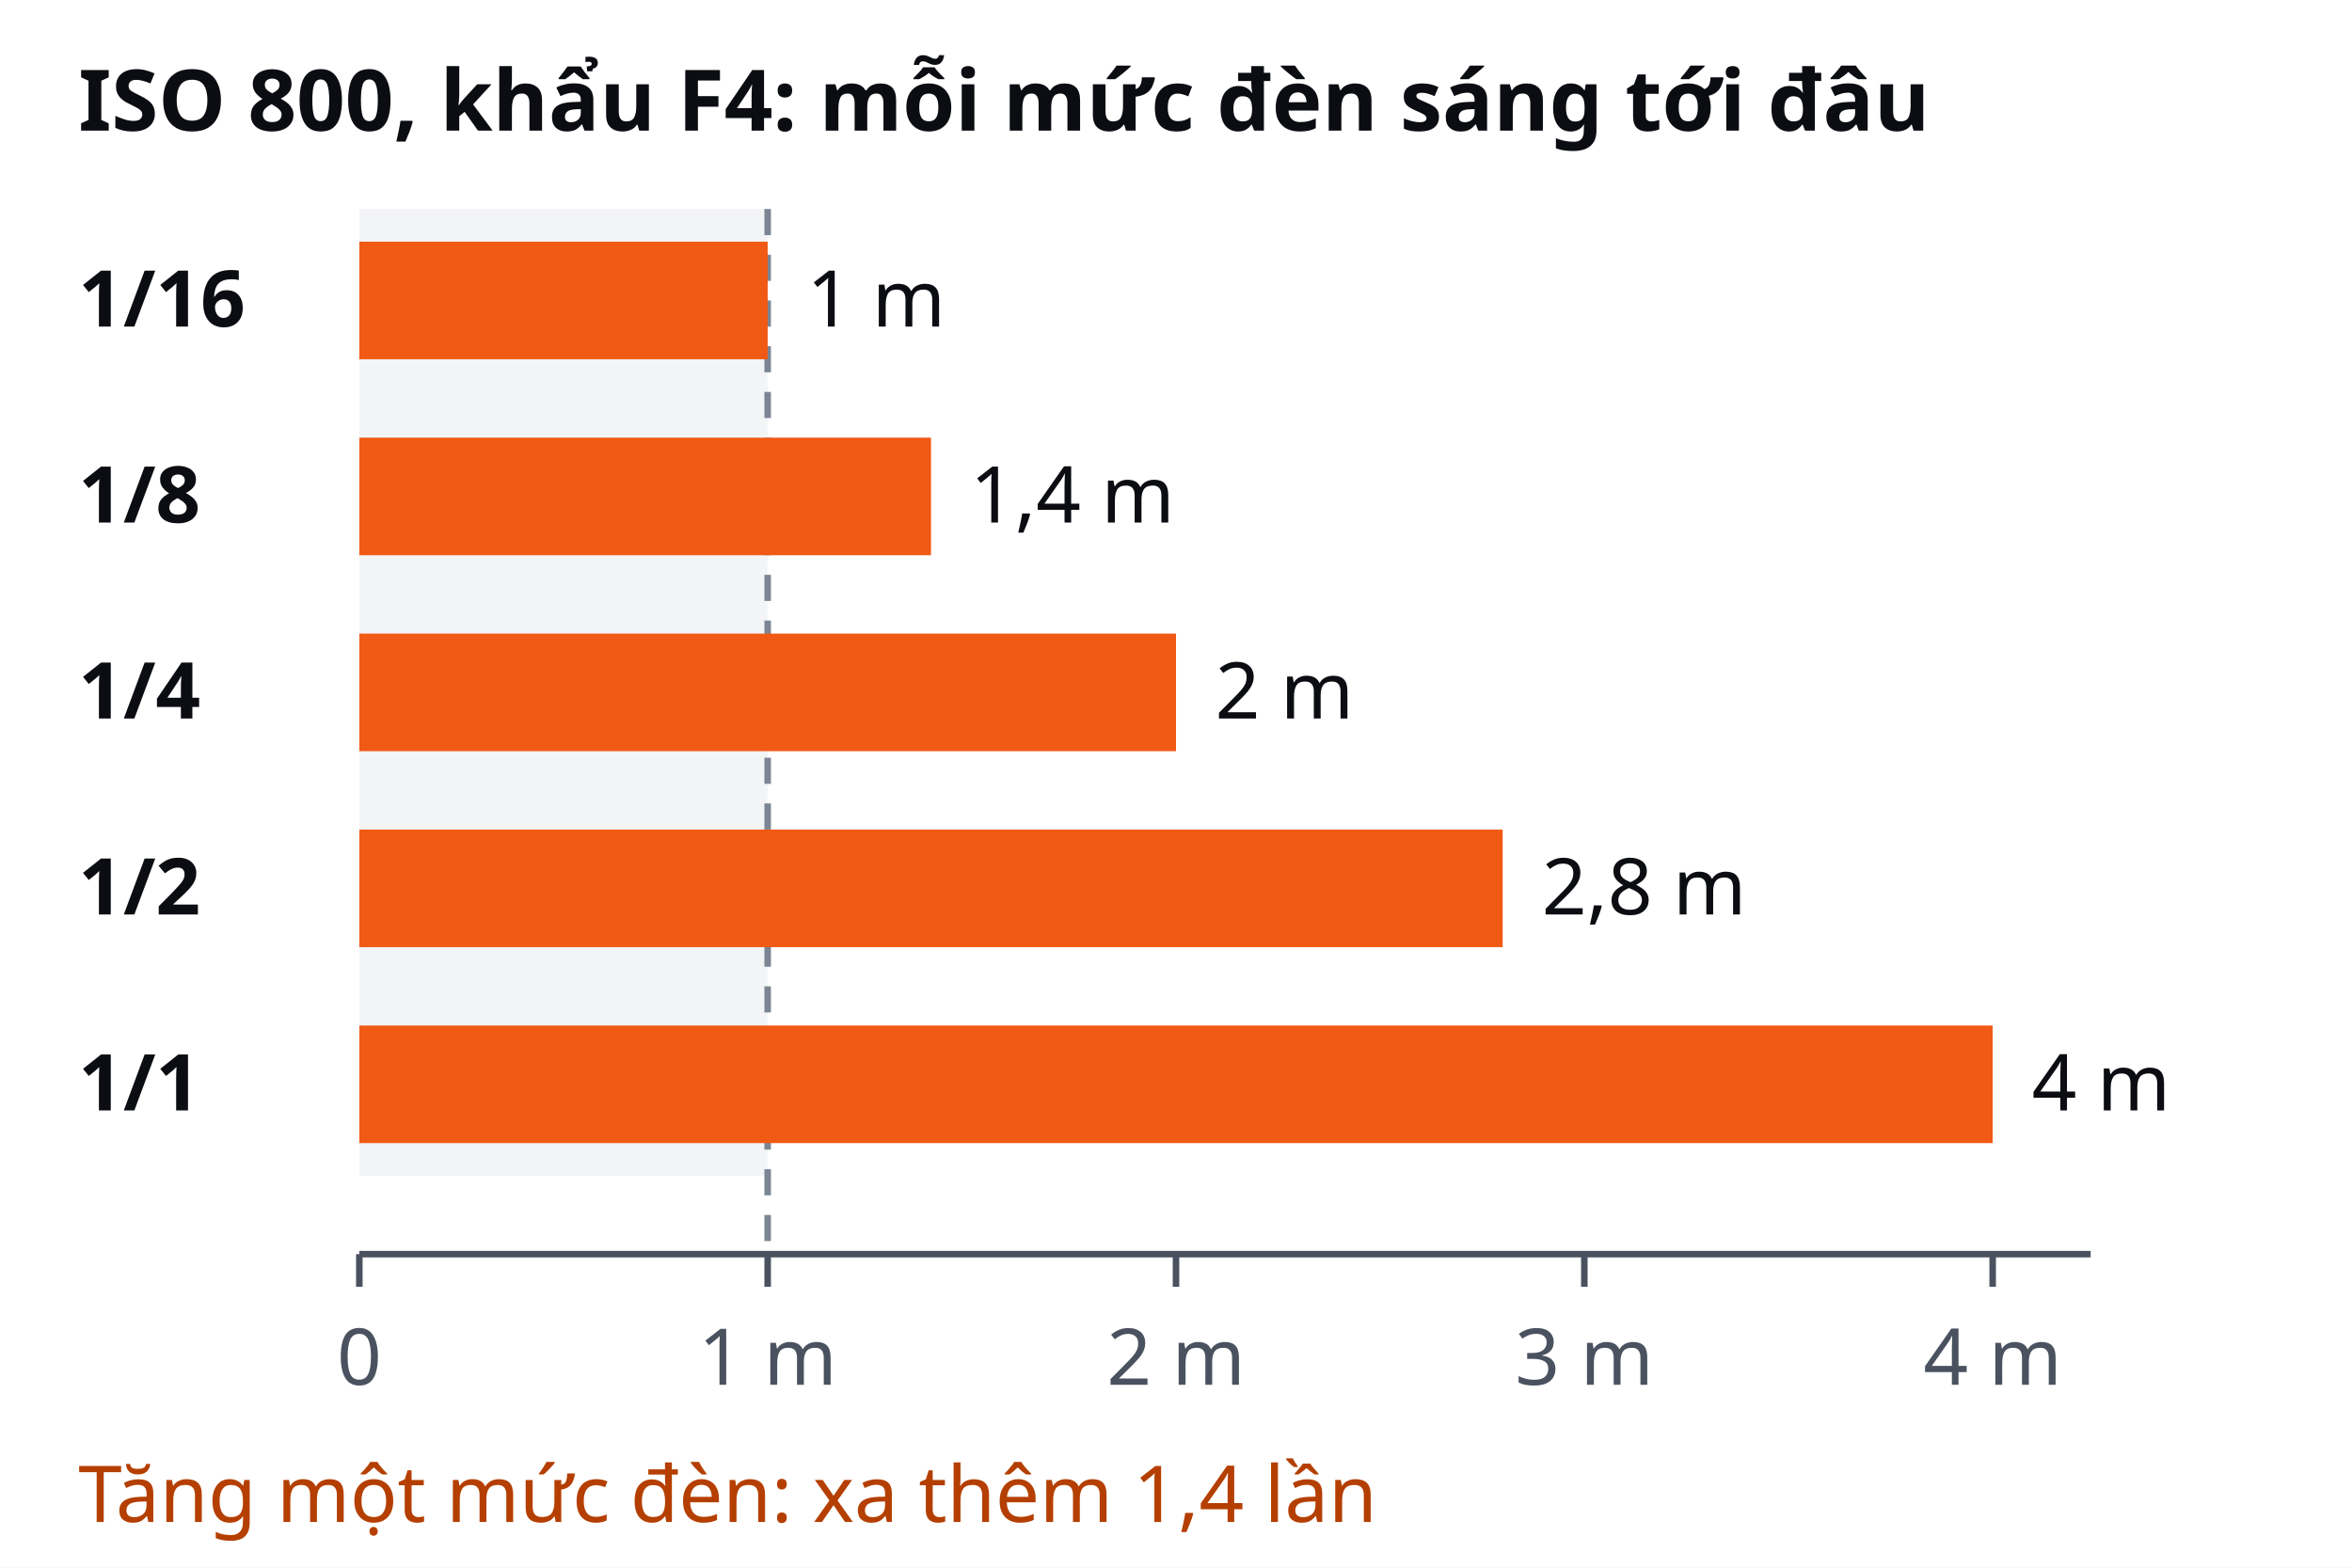
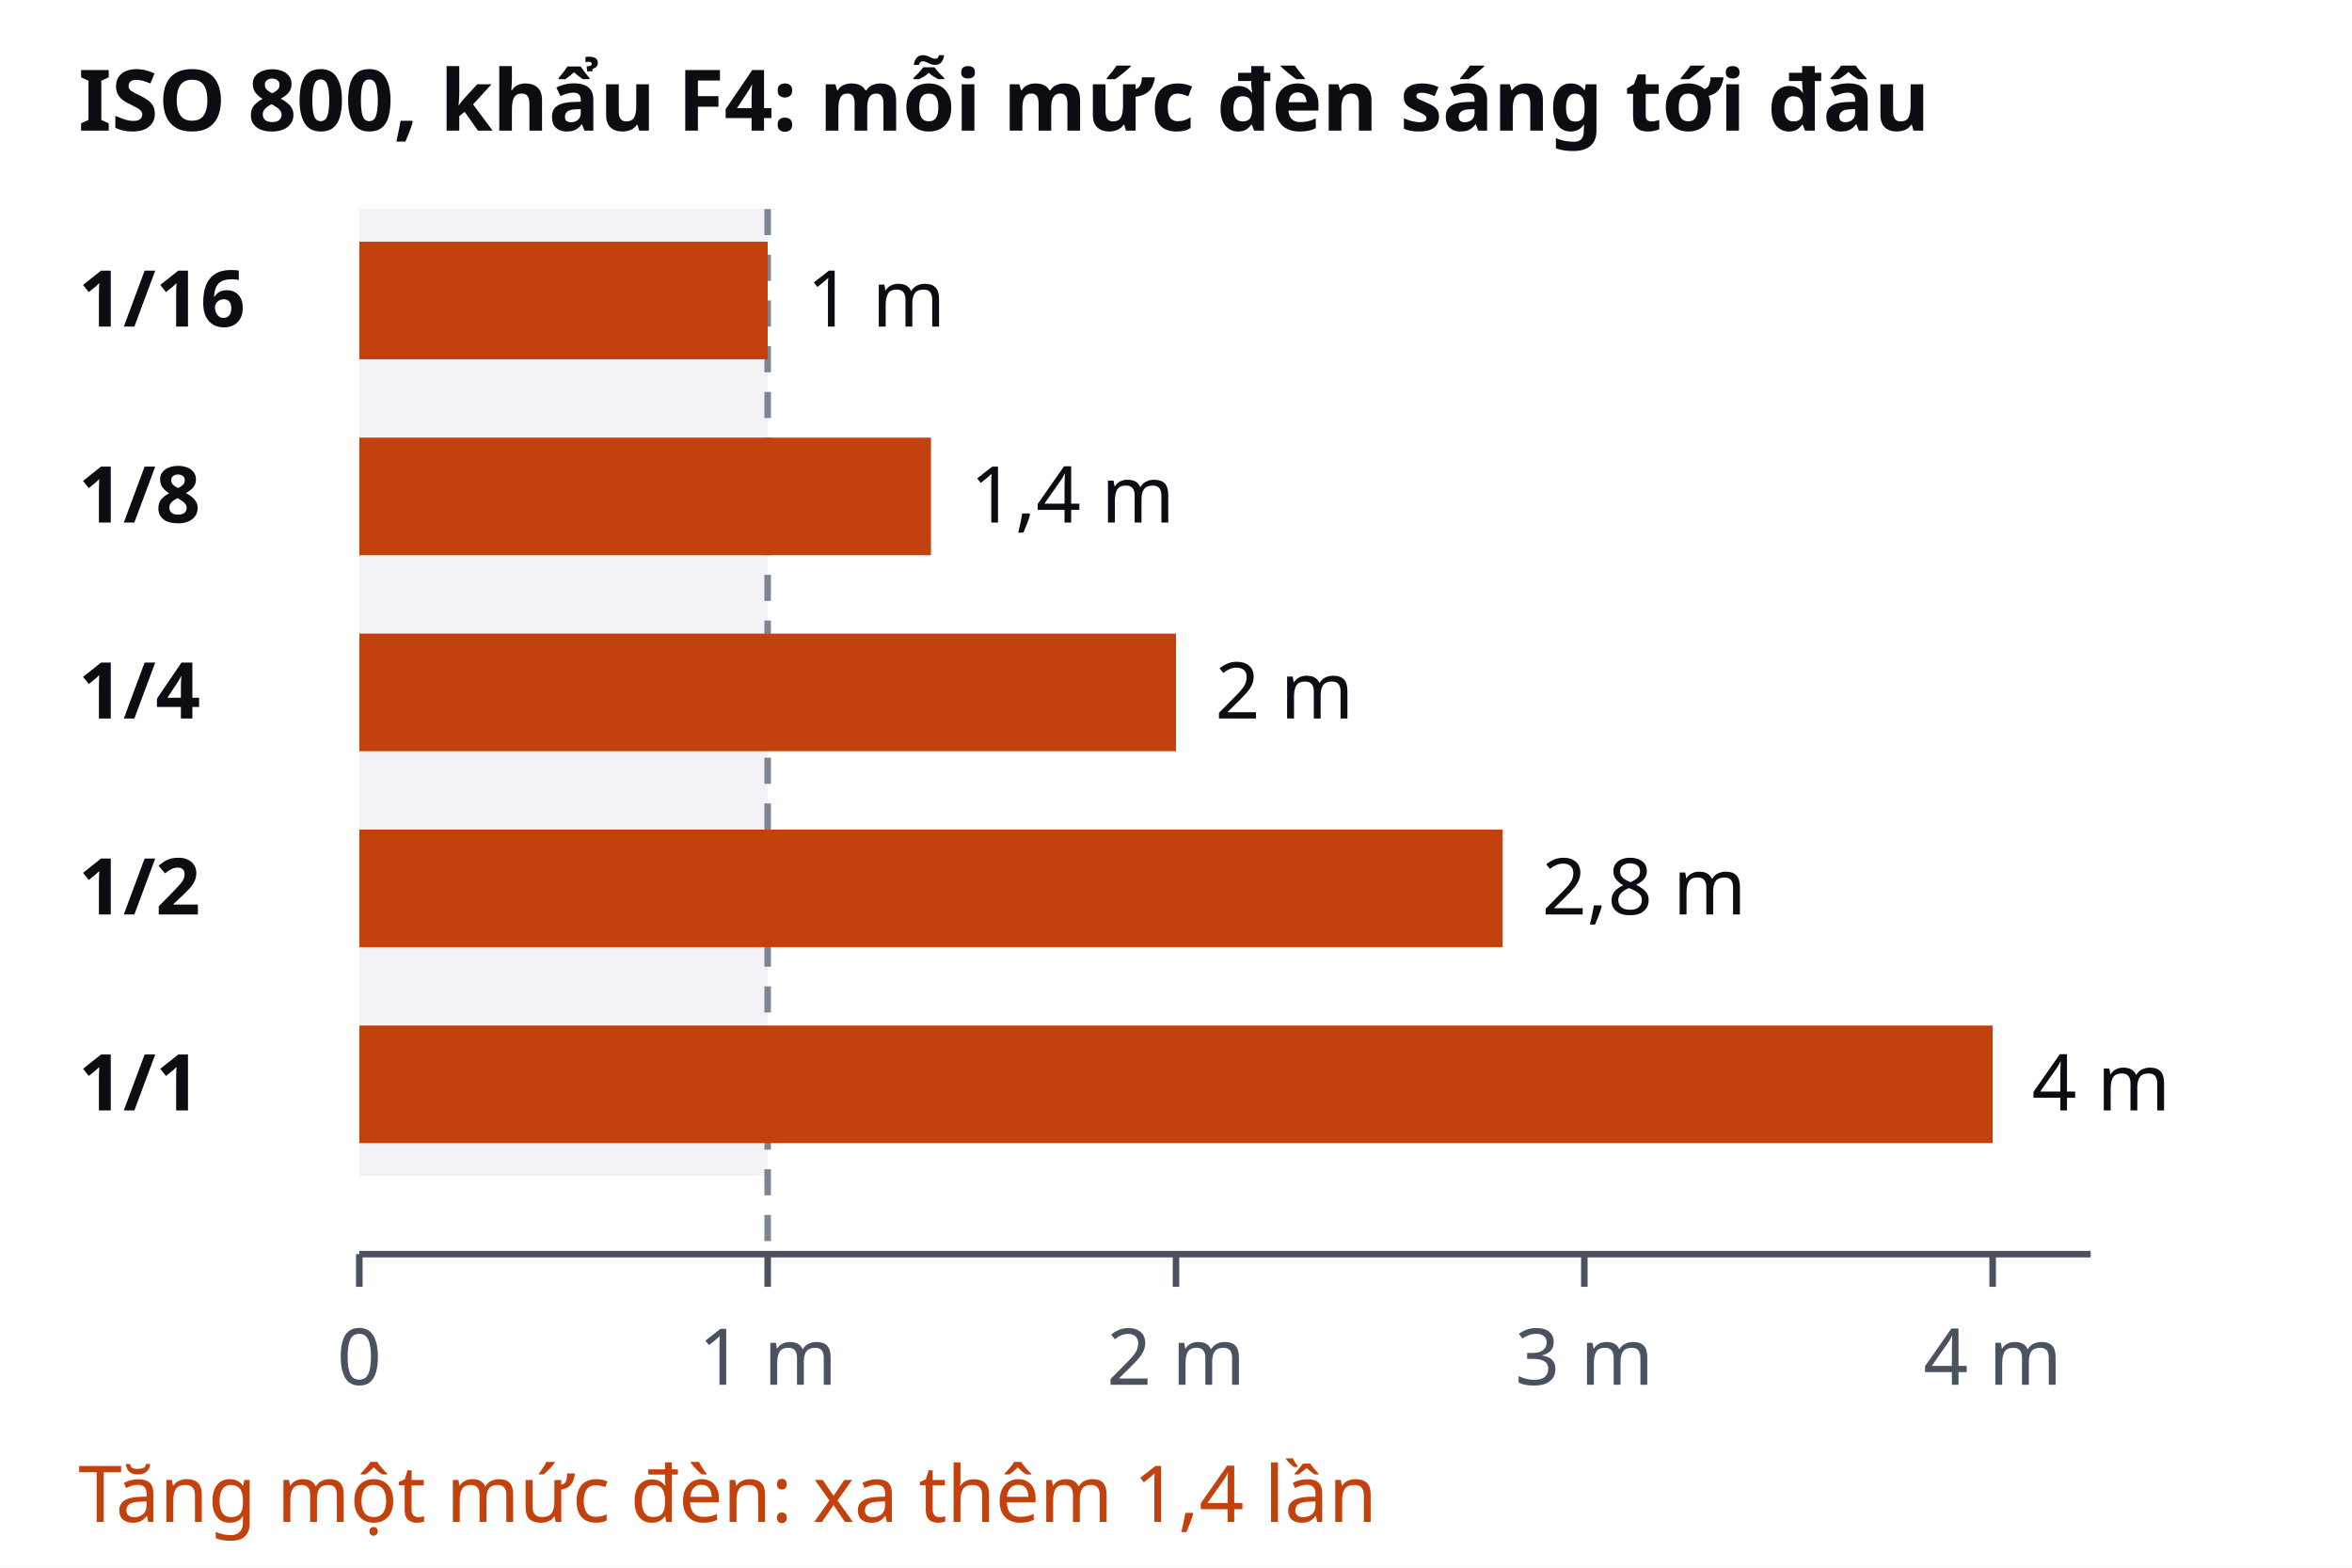
<svg xmlns="http://www.w3.org/2000/svg" viewBox="0 0 720 480" width="720" height="480" font-family="Noto Sans, system-ui, sans-serif">
  <rect width="720" height="480" fill="#ffffff" />
  <text x="24" y="40" font-size="26" font-weight="700" fill="#0b0d12">ISO 800, khẩu F4: mỗi mức đèn sáng tới đâu</text>
-   <rect x="110" y="64" width="125" height="296" fill="#f3f4f6" />
+   <rect x="110" y="64" width="125" height="296" fill="#f2f2f7" />
  <line x1="235" y1="64" x2="235" y2="384" stroke="#7c8594" stroke-width="2" stroke-dasharray="8 6" />
  <g font-size="24" font-weight="700" fill="#0b0d12">
    <text x="24" y="100">1/16</text>
    <text x="24" y="160">1/8</text>
    <text x="24" y="220">1/4</text>
    <text x="24" y="280">1/2</text>
    <text x="24" y="340">1/1</text>
  </g>
-   <g fill="#f05a14">
+   <g fill="#c2410c">
    <rect x="110" y="74" width="125" height="36" />
    <rect x="110" y="134" width="175" height="36" />
    <rect x="110" y="194" width="250" height="36" />
    <rect x="110" y="254" width="350" height="36" />
    <rect x="110" y="314" width="500" height="36" />
  </g>
  <g font-size="24" fill="#0b0d12">
    <text x="247" y="100">1 m</text>
    <text x="297" y="160">1,4 m</text>
    <text x="372" y="220">2 m</text>
    <text x="472" y="280">2,8 m</text>
    <text x="622" y="340">4 m</text>
  </g>
  <line x1="110" y1="384" x2="640" y2="384" stroke="#4a5260" stroke-width="2" />
  <g stroke="#4a5260" stroke-width="2">
    <line x1="110" y1="384" x2="110" y2="394" />
    <line x1="235" y1="384" x2="235" y2="394" />
    <line x1="360" y1="384" x2="360" y2="394" />
    <line x1="485" y1="384" x2="485" y2="394" />
    <line x1="610" y1="384" x2="610" y2="394" />
  </g>
  <g font-size="24" fill="#4a5260" text-anchor="middle">
    <text x="110" y="424">0</text>
    <text x="235" y="424">1 m</text>
    <text x="360" y="424">2 m</text>
    <text x="485" y="424">3 m</text>
    <text x="610" y="424">4 m</text>
  </g>
-   <text x="24" y="466" font-size="24" fill="#b43f00">Tăng một mức đèn: xa thêm 1,4 lần</text>
+   <text x="24" y="466" font-size="24" fill="#c2410c">Tăng một mức đèn: xa thêm 1,4 lần</text>
</svg>
